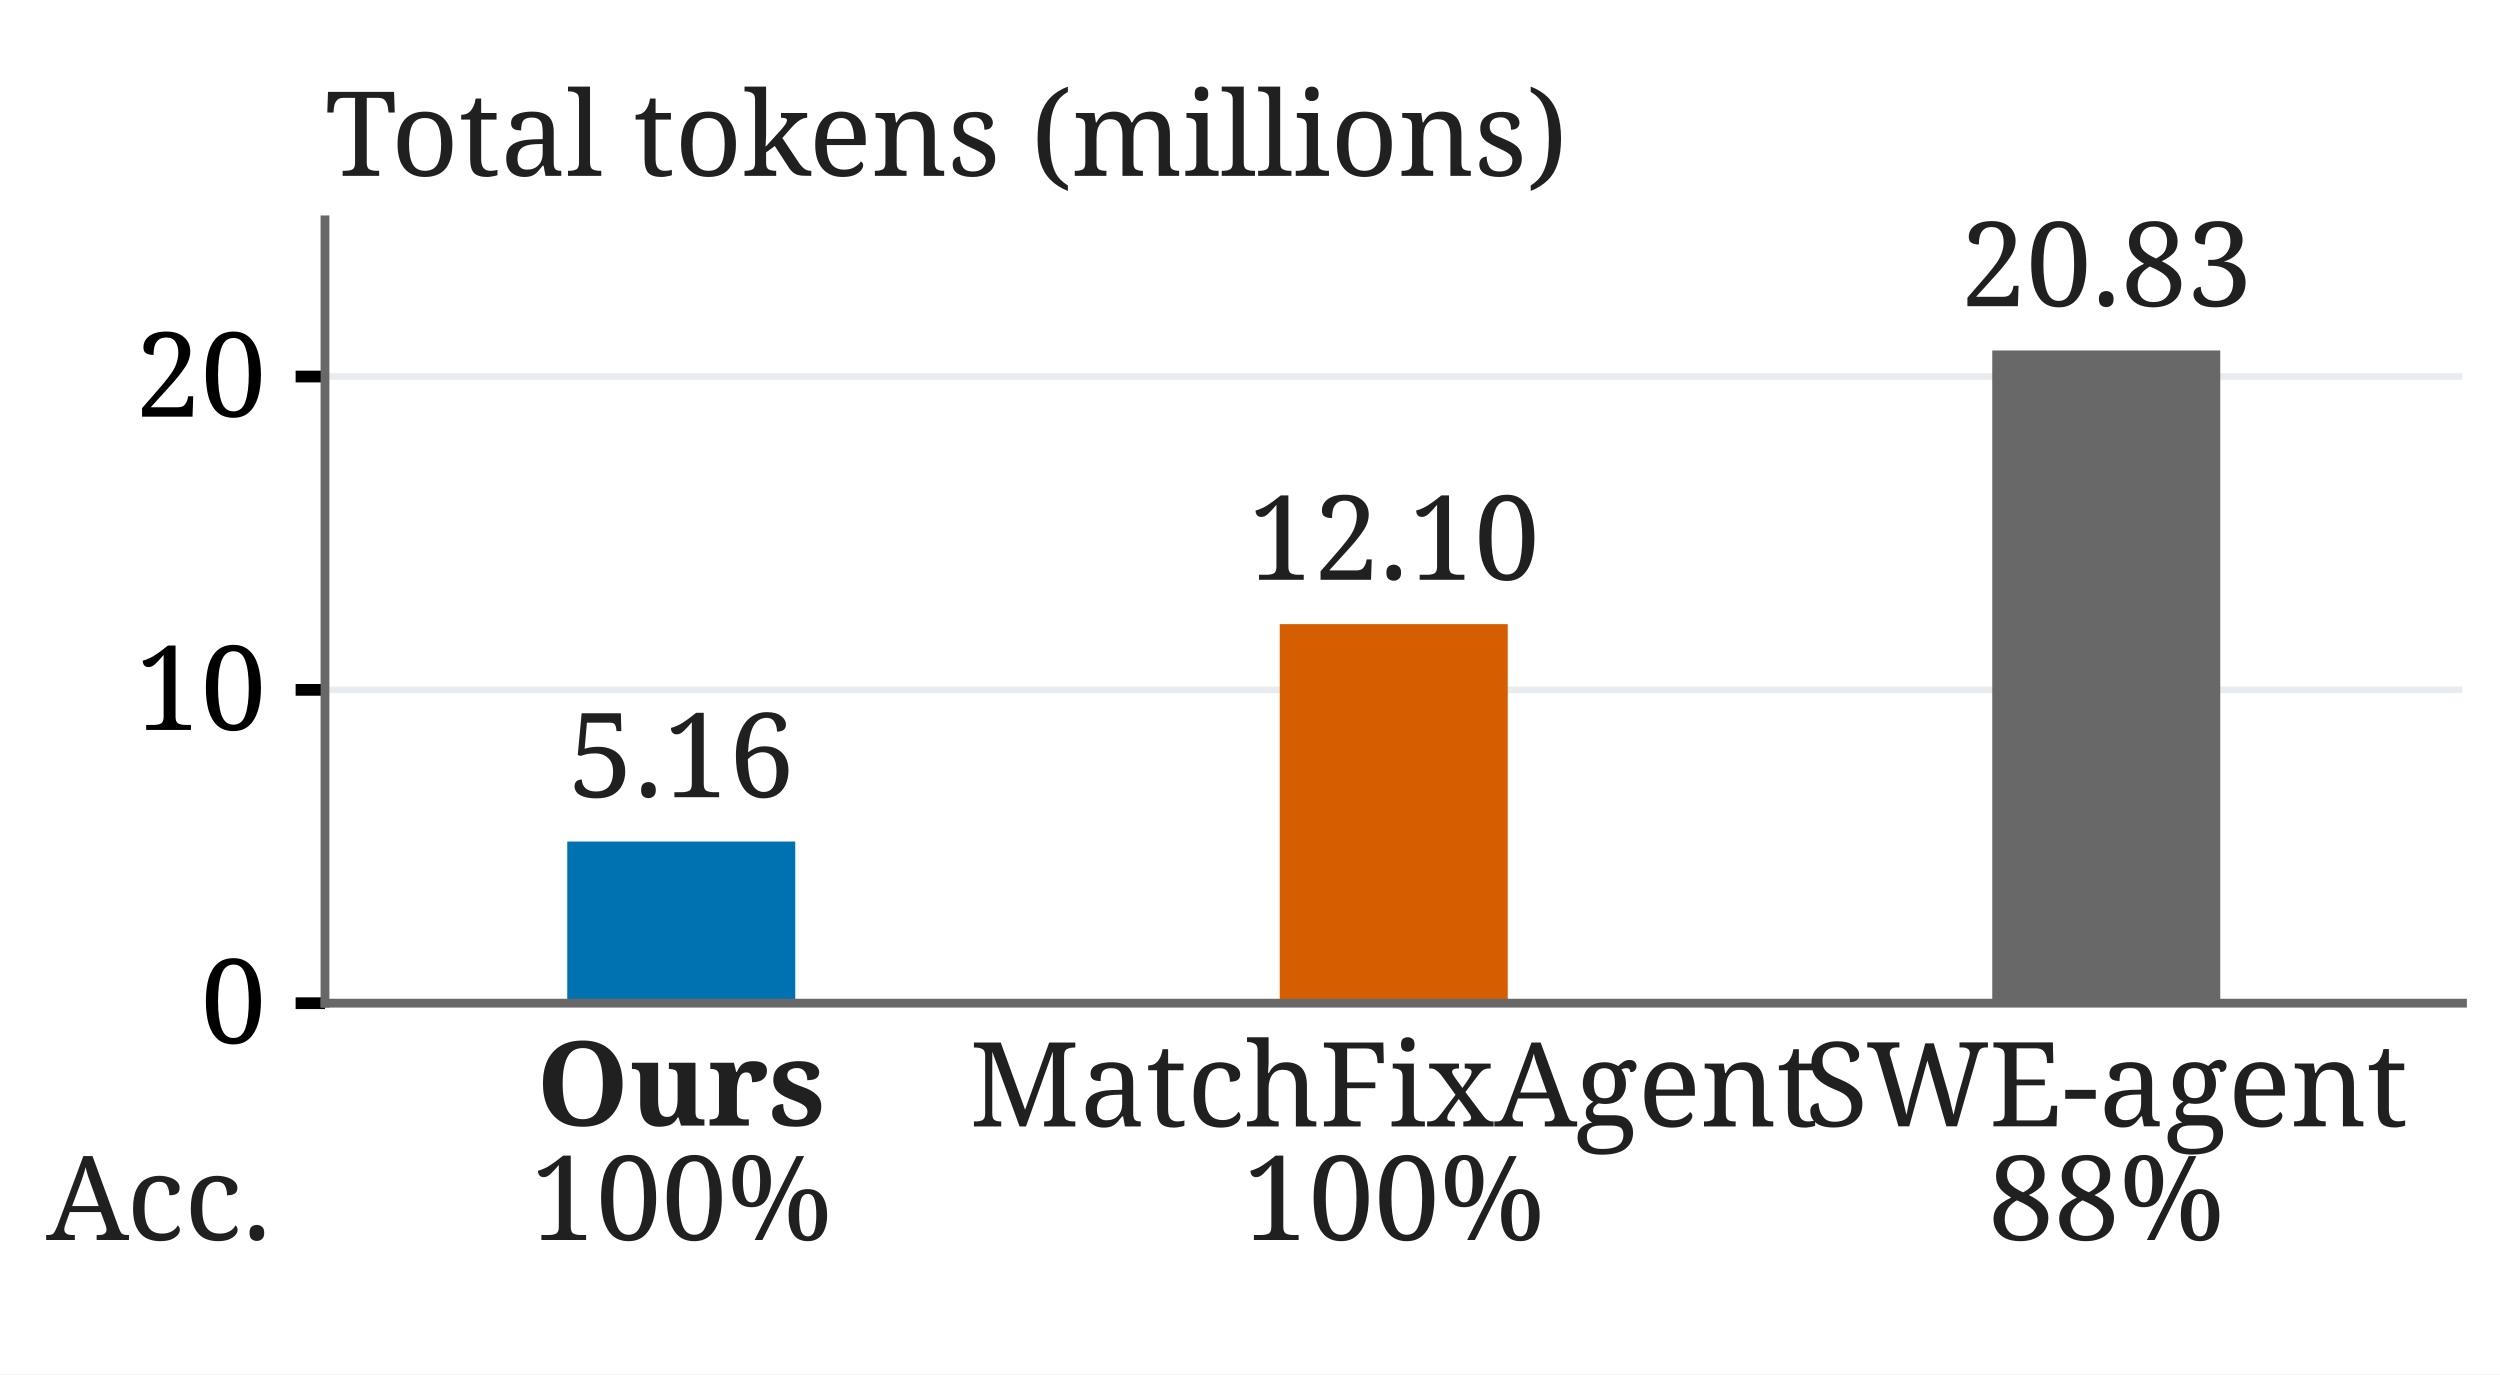
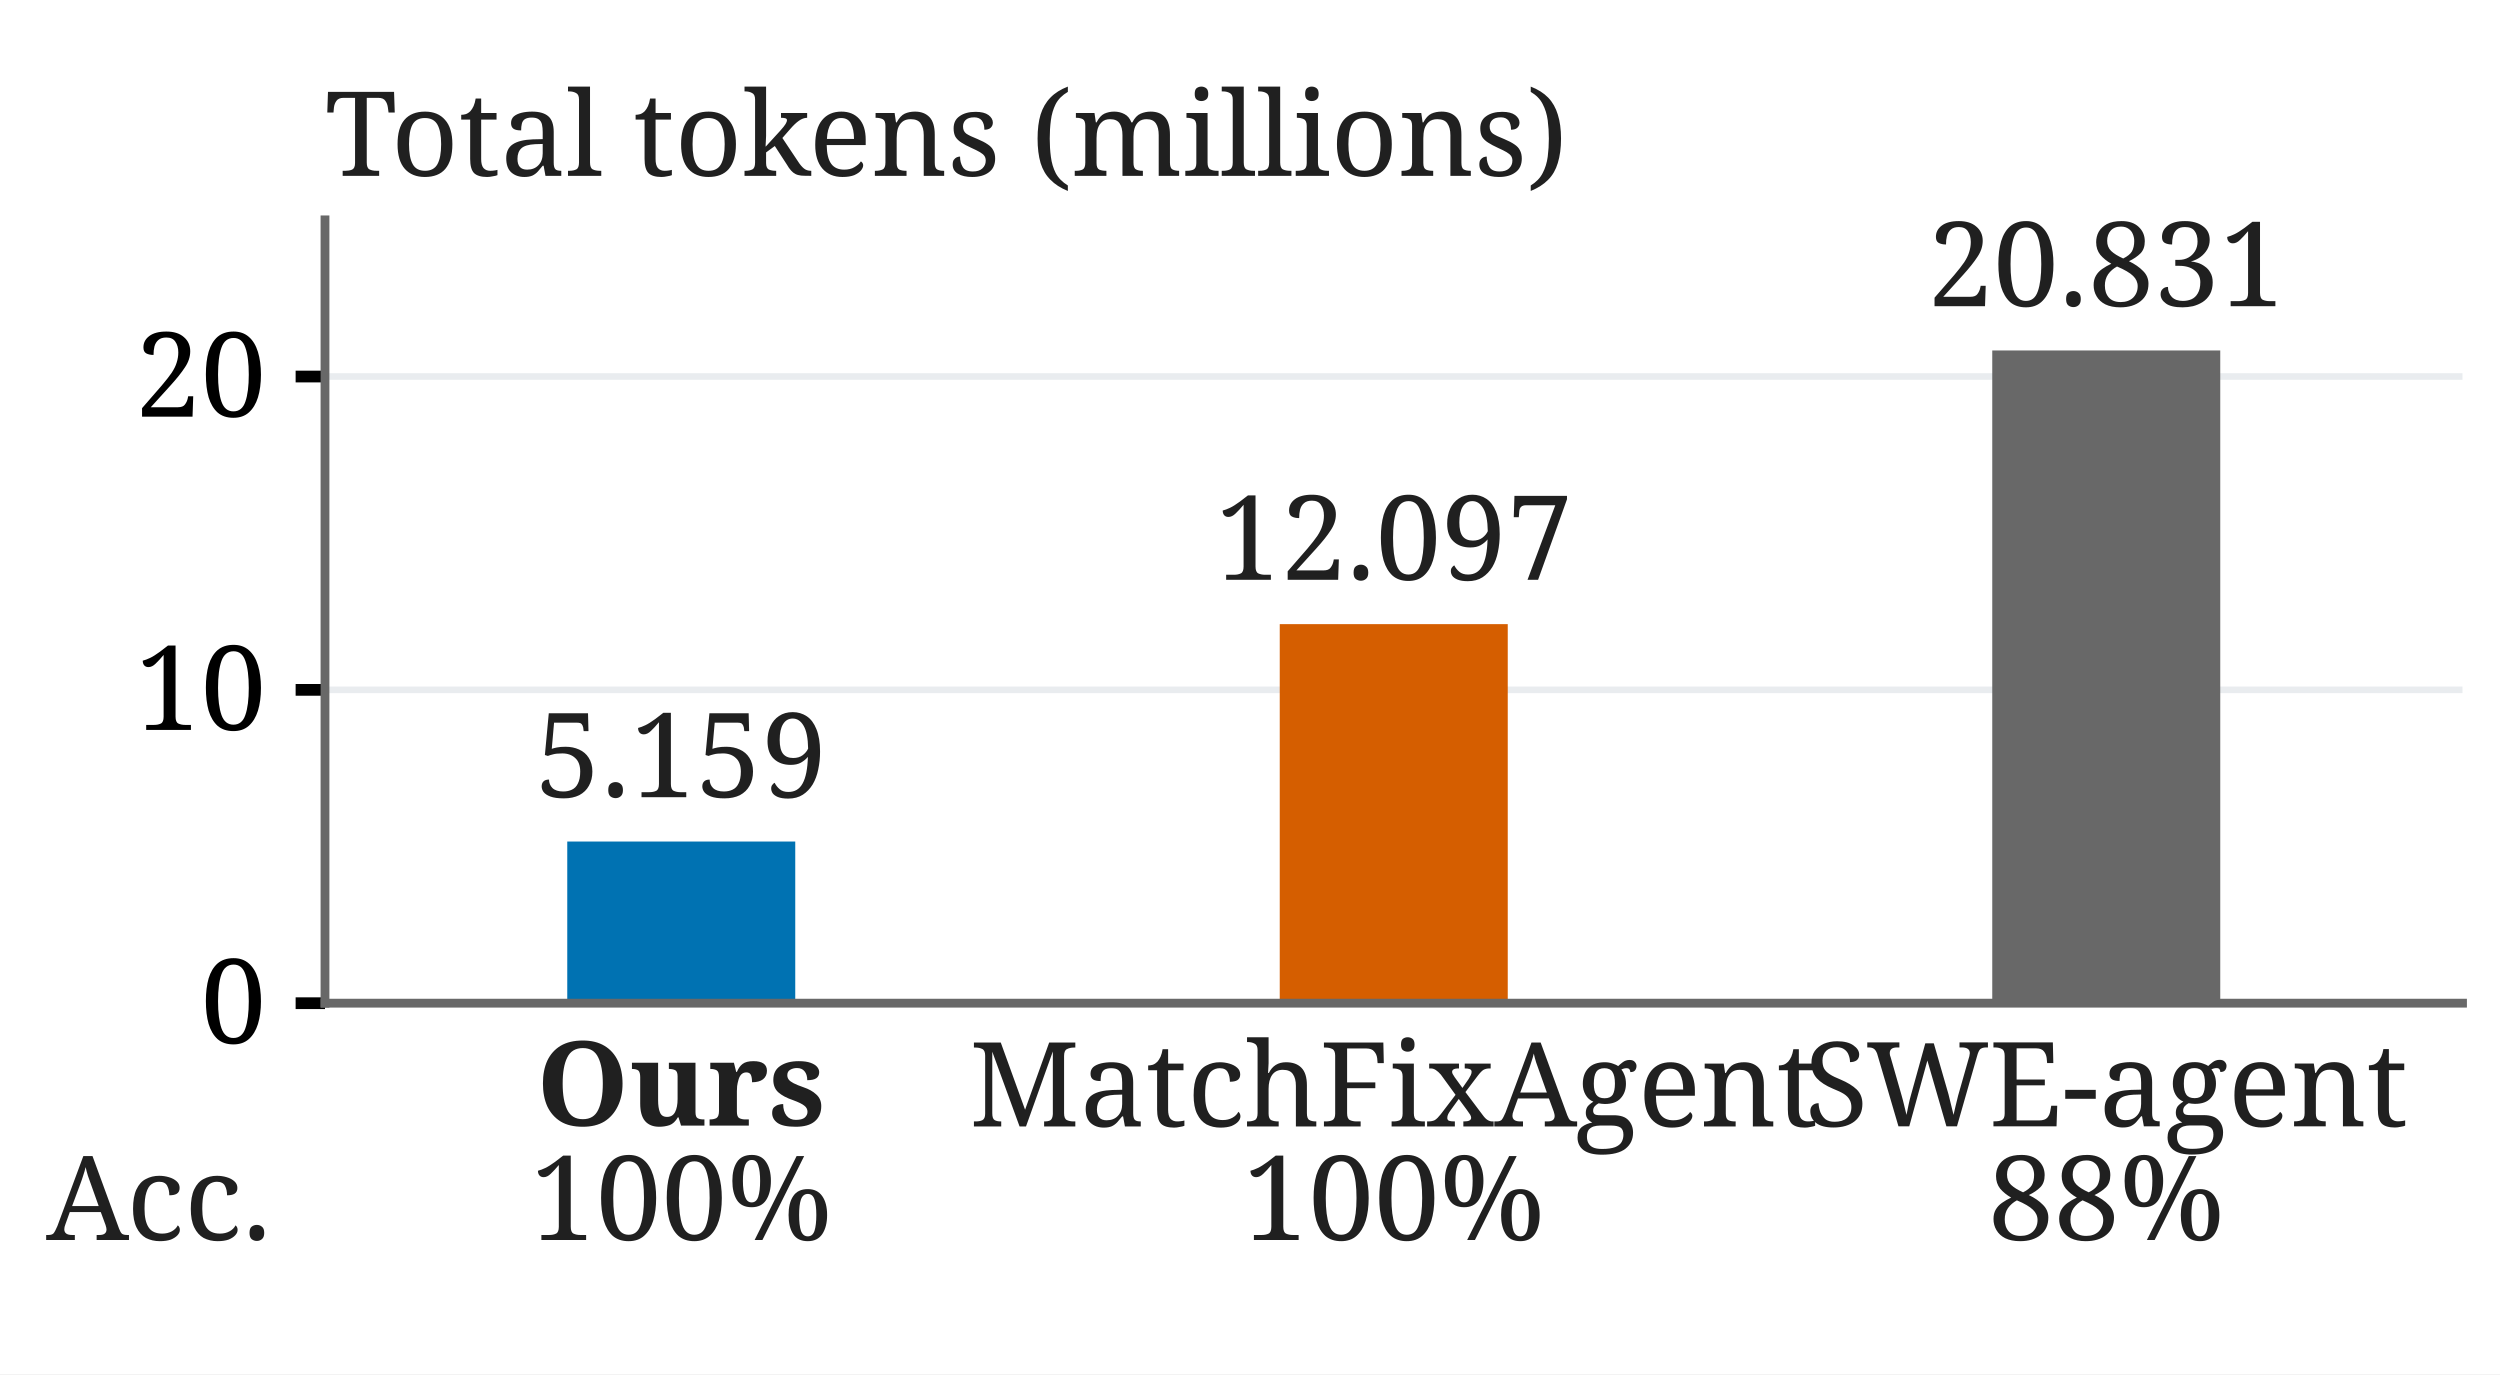
<svg xmlns="http://www.w3.org/2000/svg" xmlns:xlink="http://www.w3.org/1999/xlink" width="170.28pt" height="93.6pt" viewBox="0 0 170.28 93.6" version="1.1">
  <defs>
    <style type="text/css">*{stroke-linejoin: round; stroke-linecap: butt}</style>
  </defs>
  <g id="figure_1">
    <g id="patch_1">
      <path d="M 0 93.6 L 170.28 93.6 L 170.28 0 L 0 0 z " style="fill: #ffffff" />
    </g>
    <g id="axes_1">
      <g id="patch_2">
        <path d="M 22.136 68.328 L 167.726 68.328 L 167.726 14.976 L 22.136 14.976 z " style="fill: #ffffff" />
      </g>
      <g id="matplotlib.axis_1">
        <g id="xtick_1">
          <g id="line2d_1" />
        </g>
        <g id="xtick_2">
          <g id="line2d_2" />
        </g>
        <g id="xtick_3">
          <g id="line2d_3" />
        </g>
      </g>
      <g id="matplotlib.axis_2">
        <g id="ytick_1">
          <g id="line2d_4">
-             <path d="M 22.136 68.328 L 167.726 68.328 " clip-path="url(#pd7a774c54a)" style="fill: none; stroke: #e9ecef; stroke-width: 0.45; stroke-linecap: square" />
+             <path d="M 22.136 68.328 L 167.726 68.328 " clip-path="url(#p2893eb7424)" style="fill: none; stroke: #e9ecef; stroke-width: 0.45; stroke-linecap: square" />
          </g>
          <g id="line2d_5">
            <defs>
-               <path id="maa7d6150bc" d="M 0 0 L -2 0 " style="stroke: #000000; stroke-width: 0.8" />
+               <path id="mbc8689e720" d="M 0 0 L -2 0 " style="stroke: #000000; stroke-width: 0.8" />
            </defs>
            <g>
-               <use xlink:href="#maa7d6150bc" x="22.136" y="68.328" style="stroke: #000000; stroke-width: 0.8" />
+               <use xlink:href="#mbc8689e720" x="22.136" y="68.328" style="stroke: #000000; stroke-width: 0.8" />
            </g>
          </g>
          <g id="text_1">
            <text style="font-size: 8px; font-family: 'STIXGeneral', serif; text-anchor: end" x="18.136" y="71.06" transform="rotate(-0 18.1364 71.05988)">0</text>
          </g>
        </g>
        <g id="ytick_2">
          <g id="line2d_6">
-             <path d="M 22.136 46.987 L 167.726 46.987 " clip-path="url(#pd7a774c54a)" style="fill: none; stroke: #e9ecef; stroke-width: 0.45; stroke-linecap: square" />
+             <path d="M 22.136 46.987 L 167.726 46.987 " clip-path="url(#p2893eb7424)" style="fill: none; stroke: #e9ecef; stroke-width: 0.45; stroke-linecap: square" />
          </g>
          <g id="line2d_7">
            <g>
-               <use xlink:href="#maa7d6150bc" x="22.136" y="46.987" style="stroke: #000000; stroke-width: 0.8" />
+               <use xlink:href="#mbc8689e720" x="22.136" y="46.987" style="stroke: #000000; stroke-width: 0.8" />
            </g>
          </g>
          <g id="text_2">
            <text style="font-size: 8px; font-family: 'STIXGeneral', serif; text-anchor: end" x="18.136" y="49.719" transform="rotate(-0 18.1364 49.71907)">10</text>
          </g>
        </g>
        <g id="ytick_3">
          <g id="line2d_8">
-             <path d="M 22.136 25.646 L 167.726 25.646 " clip-path="url(#pd7a774c54a)" style="fill: none; stroke: #e9ecef; stroke-width: 0.45; stroke-linecap: square" />
+             <path d="M 22.136 25.646 L 167.726 25.646 " clip-path="url(#p2893eb7424)" style="fill: none; stroke: #e9ecef; stroke-width: 0.45; stroke-linecap: square" />
          </g>
          <g id="line2d_9">
            <g>
-               <use xlink:href="#maa7d6150bc" x="22.136" y="25.646" style="stroke: #000000; stroke-width: 0.8" />
+               <use xlink:href="#mbc8689e720" x="22.136" y="25.646" style="stroke: #000000; stroke-width: 0.8" />
            </g>
          </g>
          <g id="text_3">
            <text style="font-size: 8px; font-family: 'STIXGeneral', serif; text-anchor: end" x="18.136" y="28.378" transform="rotate(-0 18.1364 28.37827)">20</text>
          </g>
        </g>
      </g>
      <g id="patch_3">
-         <path d="M 38.637 68.328 L 54.166 68.328 L 54.166 57.318 L 38.637 57.318 z " clip-path="url(#pd7a774c54a)" style="fill: #0072b2" />
+         <path d="M 38.637 68.328 L 54.166 68.328 L 54.166 57.318 L 38.637 57.318 z " clip-path="url(#p2893eb7424)" style="fill: #0072b2" />
      </g>
      <g id="patch_4">
-         <path d="M 87.166 68.328 L 102.696 68.328 L 102.696 42.511 L 87.166 42.511 z " clip-path="url(#pd7a774c54a)" style="fill: #d55e00" />
+         <path d="M 87.166 68.328 L 102.696 68.328 L 102.696 42.511 L 87.166 42.511 z " clip-path="url(#p2893eb7424)" style="fill: #d55e00" />
      </g>
      <g id="patch_5">
-         <path d="M 135.696 68.328 L 151.226 68.328 L 151.226 23.872 L 135.696 23.872 z " clip-path="url(#pd7a774c54a)" style="fill: #686868" />
+         <path d="M 135.696 68.328 L 151.226 68.328 L 151.226 23.872 L 135.696 23.872 z " clip-path="url(#p2893eb7424)" style="fill: #686868" />
      </g>
      <g id="patch_6">
        <path d="M 22.136 68.328 L 22.136 14.976 " style="fill: none; stroke: #686868; stroke-width: 0.6; stroke-linejoin: miter; stroke-linecap: square" />
      </g>
      <g id="patch_7">
        <path d="M 22.136 68.328 L 167.726 68.328 " style="fill: none; stroke: #686868; stroke-width: 0.6; stroke-linejoin: miter; stroke-linecap: square" />
      </g>
      <g id="text_4">
-         <text style="font-size: 8px; font-family: 'STIXGeneral', serif; text-anchor: middle; fill: #202020" x="46.401" y="54.301" transform="rotate(-0 46.4013 54.3013)">5.16</text>
+         <text style="font-size: 8px; font-family: 'STIXGeneral', serif; text-anchor: middle; fill: #202020" x="46.401" y="54.301" transform="rotate(-0 46.4013 54.3013)">5.159</text>
      </g>
      <g id="text_5">
-         <text style="font-size: 8px; font-family: 'STIXGeneral', serif; text-anchor: middle; fill: #202020" x="94.931" y="39.494" transform="rotate(-0 94.9311 39.49443)">12.10</text>
+         <text style="font-size: 8px; font-family: 'STIXGeneral', serif; text-anchor: middle; fill: #202020" x="94.931" y="39.494" transform="rotate(-0 94.9311 39.49443)">12.097</text>
      </g>
      <g id="text_6">
-         <text style="font-size: 8px; font-family: 'STIXGeneral', serif; text-anchor: middle; fill: #202020" x="143.461" y="20.855" transform="rotate(-0 143.4609 20.85523)">20.83</text>
+         <text style="font-size: 8px; font-family: 'STIXGeneral', serif; text-anchor: middle; fill: #202020" x="143.461" y="20.855" transform="rotate(-0 143.4609 20.85523)">20.831</text>
      </g>
      <g id="text_7">
        <text style="font-weight: 700; font-size: 8px; font-family: 'STIXGeneral', serif; text-anchor: middle; fill: #202020" x="46.401" y="76.67" transform="rotate(-0 46.4013 76.66986)">Ours</text>
      </g>
      <g id="text_8">
        <text style="font-size: 8px; font-family: 'STIXGeneral', serif; text-anchor: middle; fill: #202020" x="46.401" y="84.462" transform="rotate(-0 46.4013 84.46215)">100%</text>
      </g>
      <g id="text_9">
        <text style="font-size: 8px; font-family: 'STIXGeneral', serif; text-anchor: middle; fill: #202020" x="94.931" y="76.726" transform="rotate(-0 94.9311 76.72611)">MatchFixAgent</text>
      </g>
      <g id="text_10">
        <text style="font-size: 8px; font-family: 'STIXGeneral', serif; text-anchor: middle; fill: #202020" x="94.931" y="84.462" transform="rotate(-0 94.9311 84.46215)">100%</text>
      </g>
      <g id="text_11">
        <text style="font-size: 8px; font-family: 'STIXGeneral', serif; text-anchor: middle; fill: #202020" x="143.461" y="76.719" transform="rotate(-0 143.4609 76.71861)">SWE-agent</text>
      </g>
      <g id="text_12">
        <text style="font-size: 8px; font-family: 'STIXGeneral', serif; text-anchor: middle; fill: #202020" x="143.461" y="84.462" transform="rotate(-0 143.4609 84.46215)">88%</text>
      </g>
      <g id="text_13">
        <text style="font-size: 8px; font-family: 'STIXGeneral', serif; text-anchor: end; fill: #202020" x="18.497" y="84.462" transform="rotate(-0 18.49667 84.46215)">Acc.</text>
      </g>
      <g id="text_14">
        <text style="font-size: 8px; font-family: 'STIXGeneral', serif; text-anchor: start; fill: #202020" x="22.136" y="11.976" transform="rotate(-0 22.1364 11.976)">Total tokens (millions)</text>
      </g>
    </g>
  </g>
  <defs>
-     <clipPath id="pd7a774c54a">
+     <clipPath id="p2893eb7424">
      <rect x="22.136" y="14.976" width="145.589" height="53.352" />
    </clipPath>
  </defs>
</svg>
